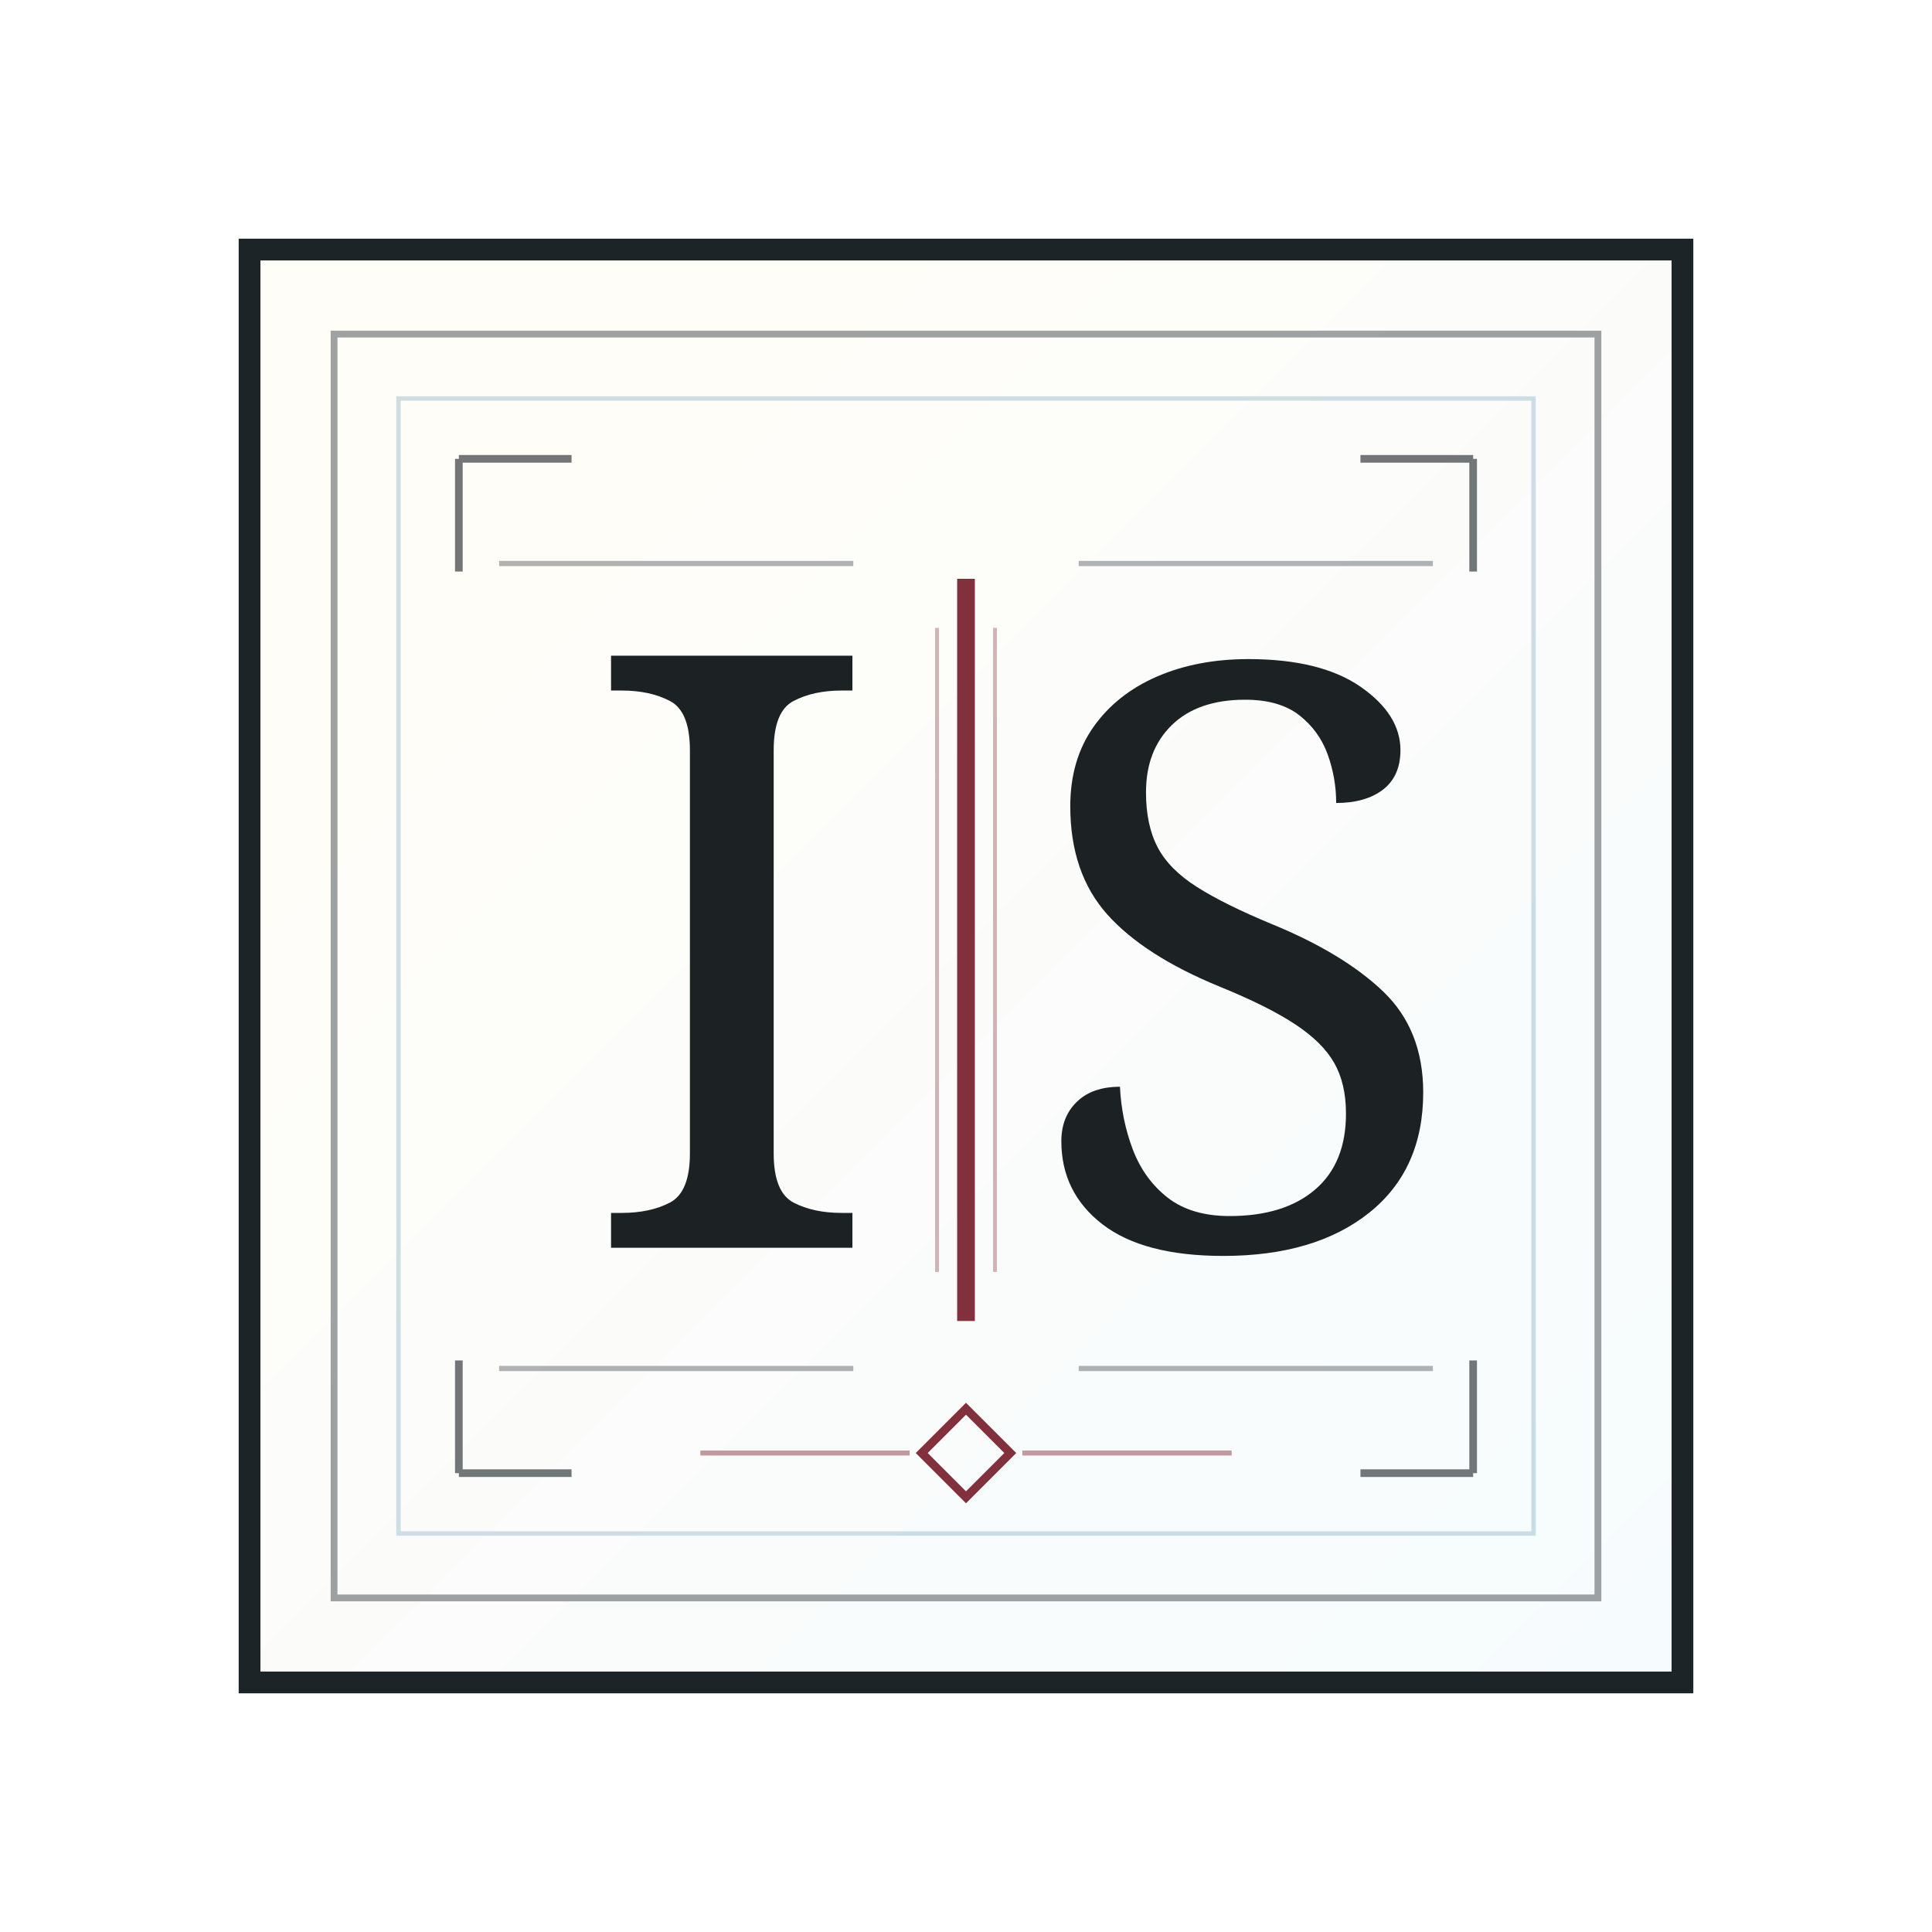
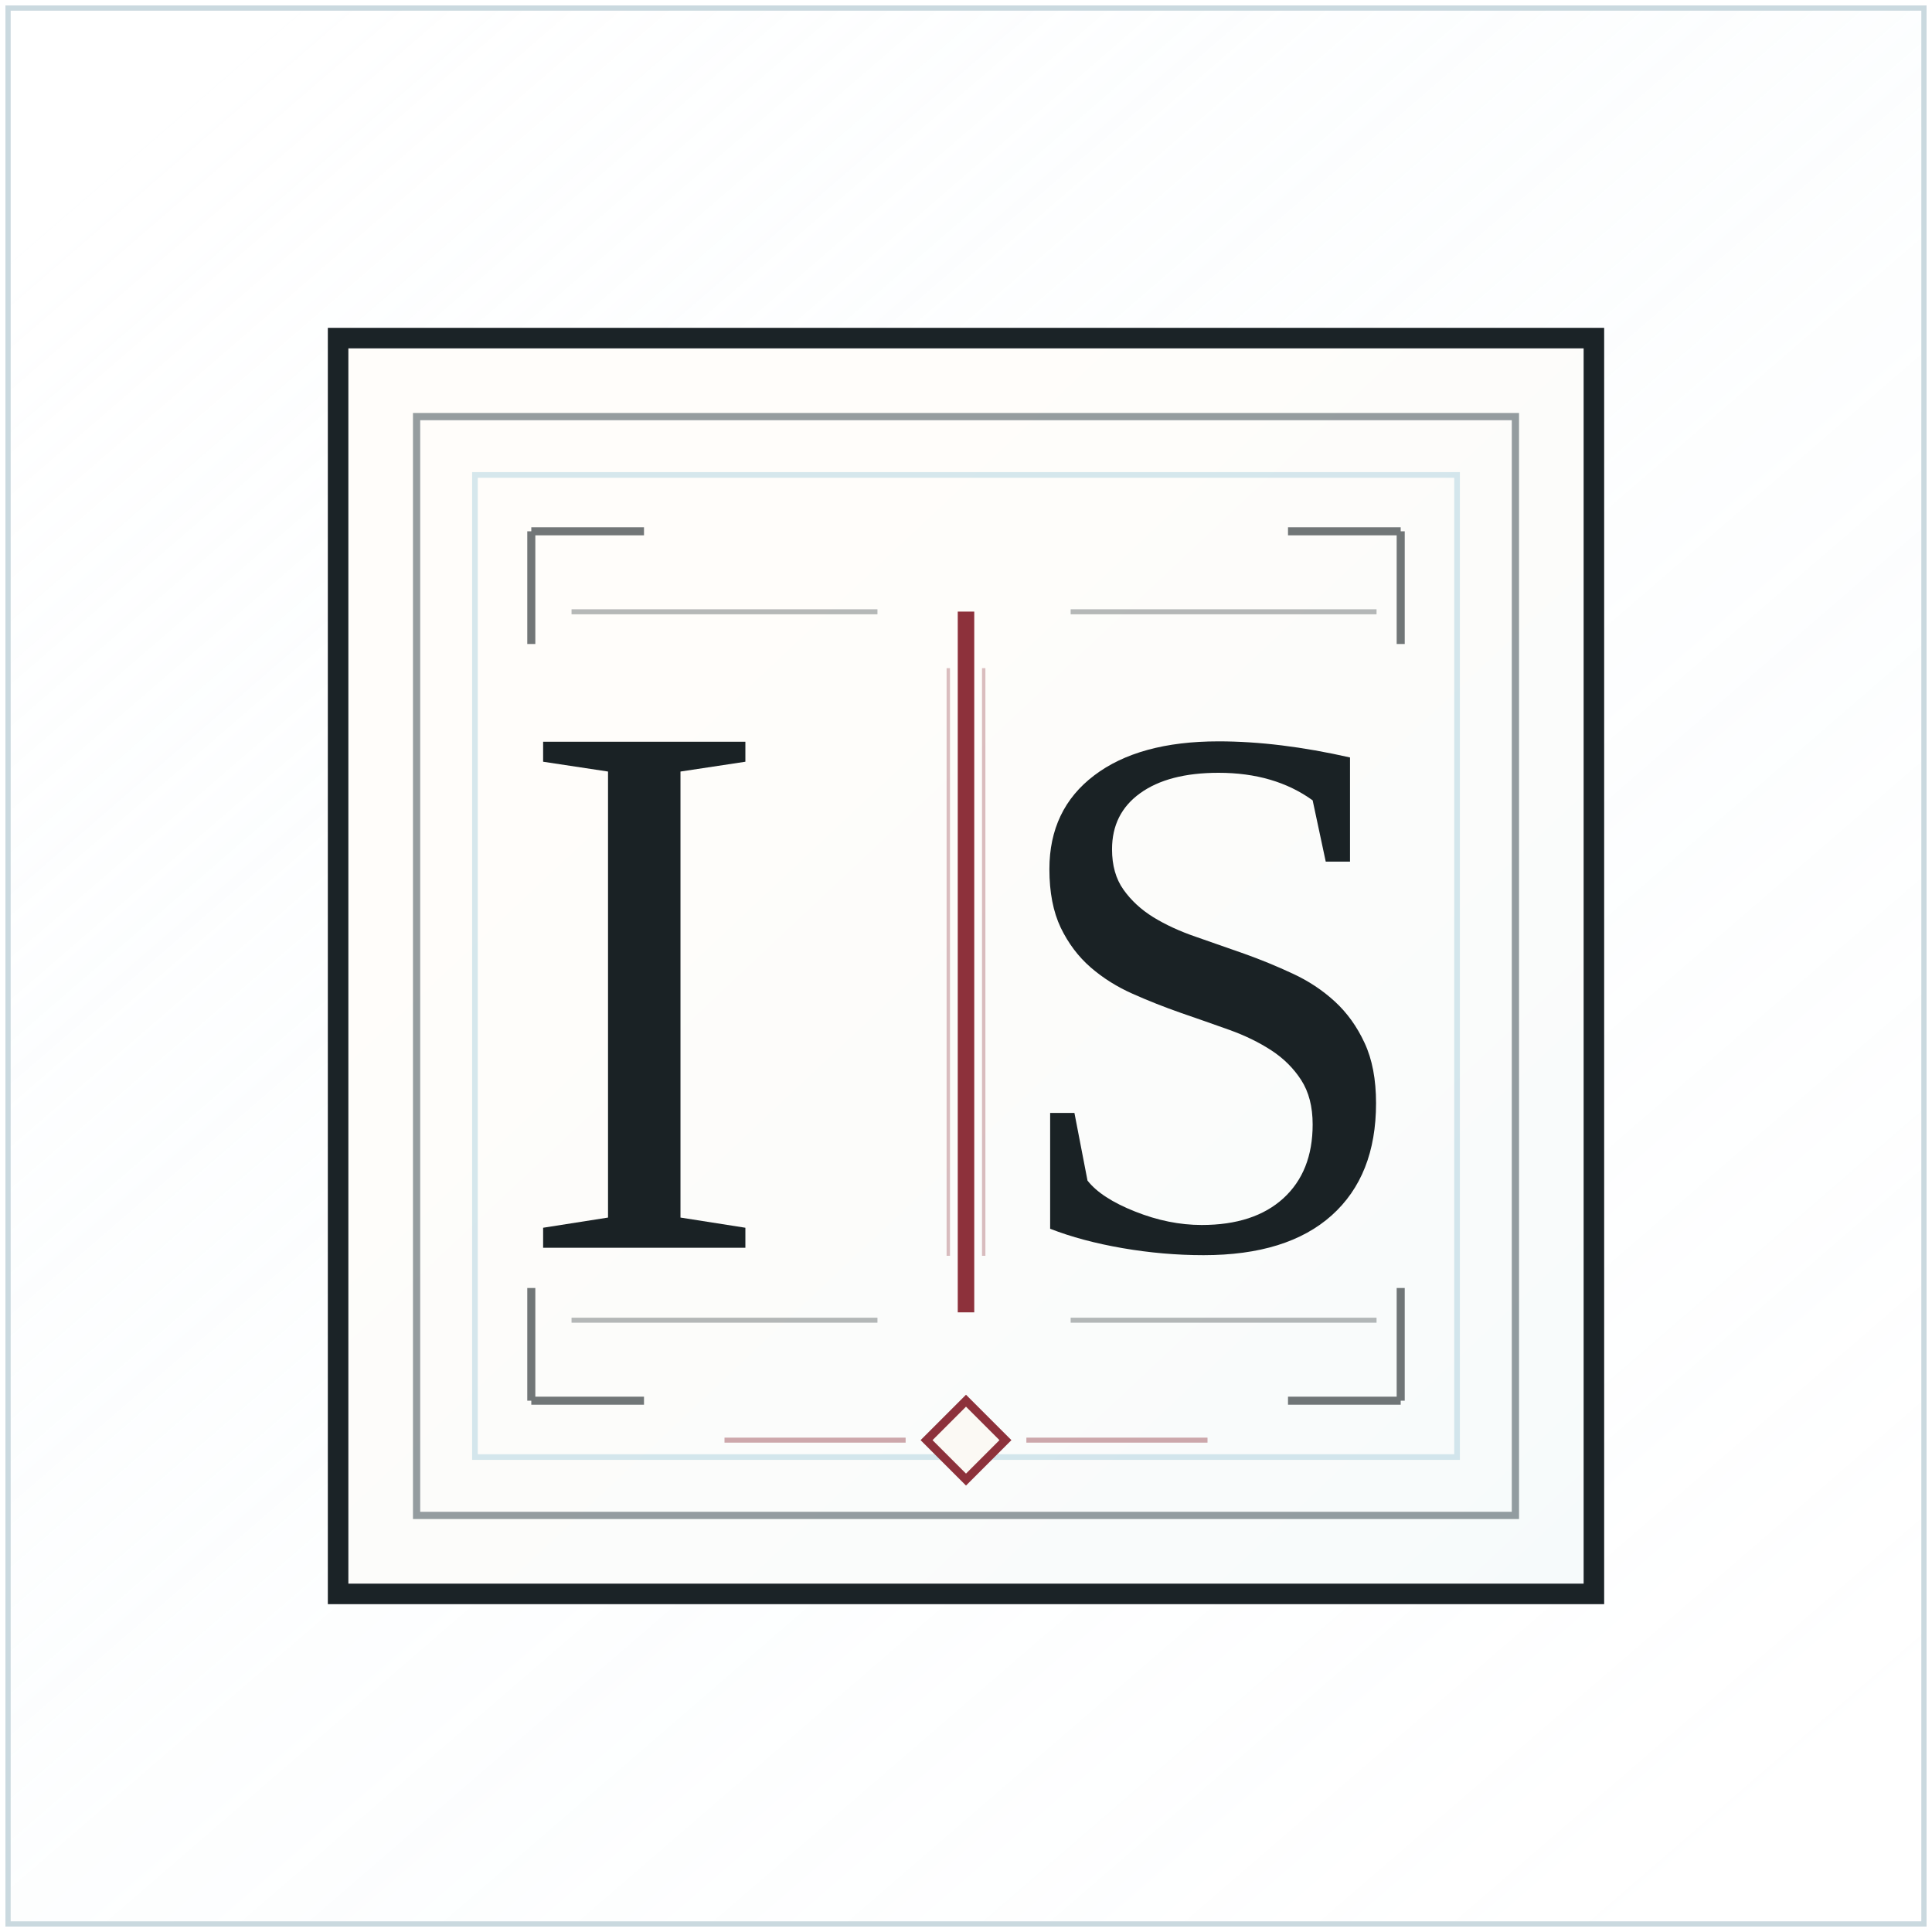
<svg xmlns="http://www.w3.org/2000/svg" width="240" height="240" viewBox="0 0 240 240" role="img" aria-label="IS monogram">
  <defs>
    <style>
-       .serif { font-family: 'EB Garamond', 'Cormorant Garamond', Georgia, serif; font-weight: 400; letter-spacing: -0.055em; }
+       .mono { font-family: Georgia, "Times New Roman", serif; font-weight: 400; letter-spacing: -0.075em; }
    </style>
-     <linearGradient id="paper" x1="31" x2="209" y1="31" y2="209" gradientUnits="userSpaceOnUse">
-       <stop offset="0" stop-color="#fffdf8" />
-       <stop offset="1" stop-color="#f4fbff" />
+     <linearGradient id="paper" x1="42" x2="198" y1="38" y2="204" gradientUnits="userSpaceOnUse">
+       <stop offset="0" stop-color="#fffdfa" />
+       <stop offset=".62" stop-color="#f8fbfb" />
+       <stop offset="1" stop-color="#eef7fb" />
+     </linearGradient>
+     <linearGradient id="glass" x1="25" x2="215" y1="10" y2="230" gradientUnits="userSpaceOnUse">
+       <stop offset="0" stop-color="#ffffff" stop-opacity=".48" />
+       <stop offset=".52" stop-color="#e9f5fa" stop-opacity=".18" />
+       <stop offset="1" stop-color="#ffffff" stop-opacity=".28" />
    </linearGradient>
  </defs>
  <rect width="240" height="240" fill="transparent" />
-   <g transform="translate(31 31)">
-     <rect x="0" y="0" width="178" height="178" fill="url(#paper)" stroke="#1d2428" stroke-width="2.7" />
-     <rect x="10.5" y="10.5" width="157" height="157" fill="none" stroke="#1d2428" stroke-width=".85" opacity=".42" />
-     <rect x="18.5" y="18.5" width="141" height="141" fill="none" stroke="#266f98" stroke-width=".55" opacity=".22" />
-     <path d="M31 39H75M103 39H147M31 139H75M103 139H147" fill="none" stroke="#1d2428" stroke-width=".65" opacity=".34" />
-     <path d="M26 26h14M26 26v14M152 26h-14M152 26v14M26 152h14M26 152v-14M152 152h-14M152 152v-14" fill="none" stroke="#1d2428" stroke-width=".95" opacity=".62" />
-     <line x1="89" y1="42" x2="89" y2="132" stroke="#82313C" stroke-width="2.2" stroke-linecap="square" />
-     <line x1="85.4" y1="47" x2="85.4" y2="127" stroke="#82313C" stroke-width=".48" opacity=".36" />
-     <line x1="92.6" y1="47" x2="92.6" y2="127" stroke="#82313C" stroke-width=".48" opacity=".36" />
-     <path d="M89 144 l5.5 5.5 l-5.5 5.5 l-5.5 -5.5 z" fill="none" stroke="#82313C" stroke-width="1.05" />
-     <path d="M82 149.5H56M96 149.5h26" fill="none" stroke="#82313C" stroke-width=".62" opacity=".48" />
-     <text class="serif" x="41" y="124" font-size="103" fill="#1c2224">I</text>
-     <text class="serif" x="96" y="124" font-size="101" fill="#1c2224">S</text>
+   <rect x="1" y="1" width="238" height="238" fill="url(#glass)" stroke="#9eb9c5" stroke-width=".65" opacity=".55" />
+   <g transform="translate(42 42)">
+     <rect x="0" y="0" width="156" height="156" fill="url(#paper)" stroke="#1b2327" stroke-width="2.55" />
+     <rect x="9.75" y="9.75" width="136.5" height="136.5" fill="none" stroke="#24343d" stroke-width=".9" opacity=".48" />
+     <rect x="17" y="17" width="122" height="122" fill="none" stroke="#8dbed2" stroke-width=".7" opacity=".36" />
+     <path d="M29 34H67M91 34H129M29 122H67M91 122H129" fill="none" stroke="#182226" stroke-width=".62" opacity=".32" />
+     <path d="M24 24h14M24 24v14M132 24h-14M132 24v14M24 132h14M24 132v-14M132 132h-14M132 132v-14" fill="none" stroke="#1b2327" stroke-width="1" opacity=".62" />
+     <line x1="78" y1="35" x2="78" y2="120" stroke="#8d313b" stroke-width="2.05" stroke-linecap="square" />
+     <line x1="75.8" y1="41" x2="75.8" y2="114" stroke="#8d313b" stroke-width=".42" opacity=".32" />
+     <line x1="80.2" y1="41" x2="80.2" y2="114" stroke="#8d313b" stroke-width=".42" opacity=".32" />
+     <path d="M78 132 l4.9 4.9 l-4.9 4.9 l-4.9 -4.9 z" fill="#fbf9f4" stroke="#8d313b" stroke-width="1.05" />
+     <path d="M70.5 136.9H48M85.5 136.9H108" fill="none" stroke="#8d313b" stroke-width=".62" opacity=".42" />
+     <text class="mono" x="22" y="113" font-size="96" fill="#1a2225">I</text>
+     <text class="mono" x="82" y="113" font-size="95" fill="#1a2225">S</text>
  </g>
</svg>
